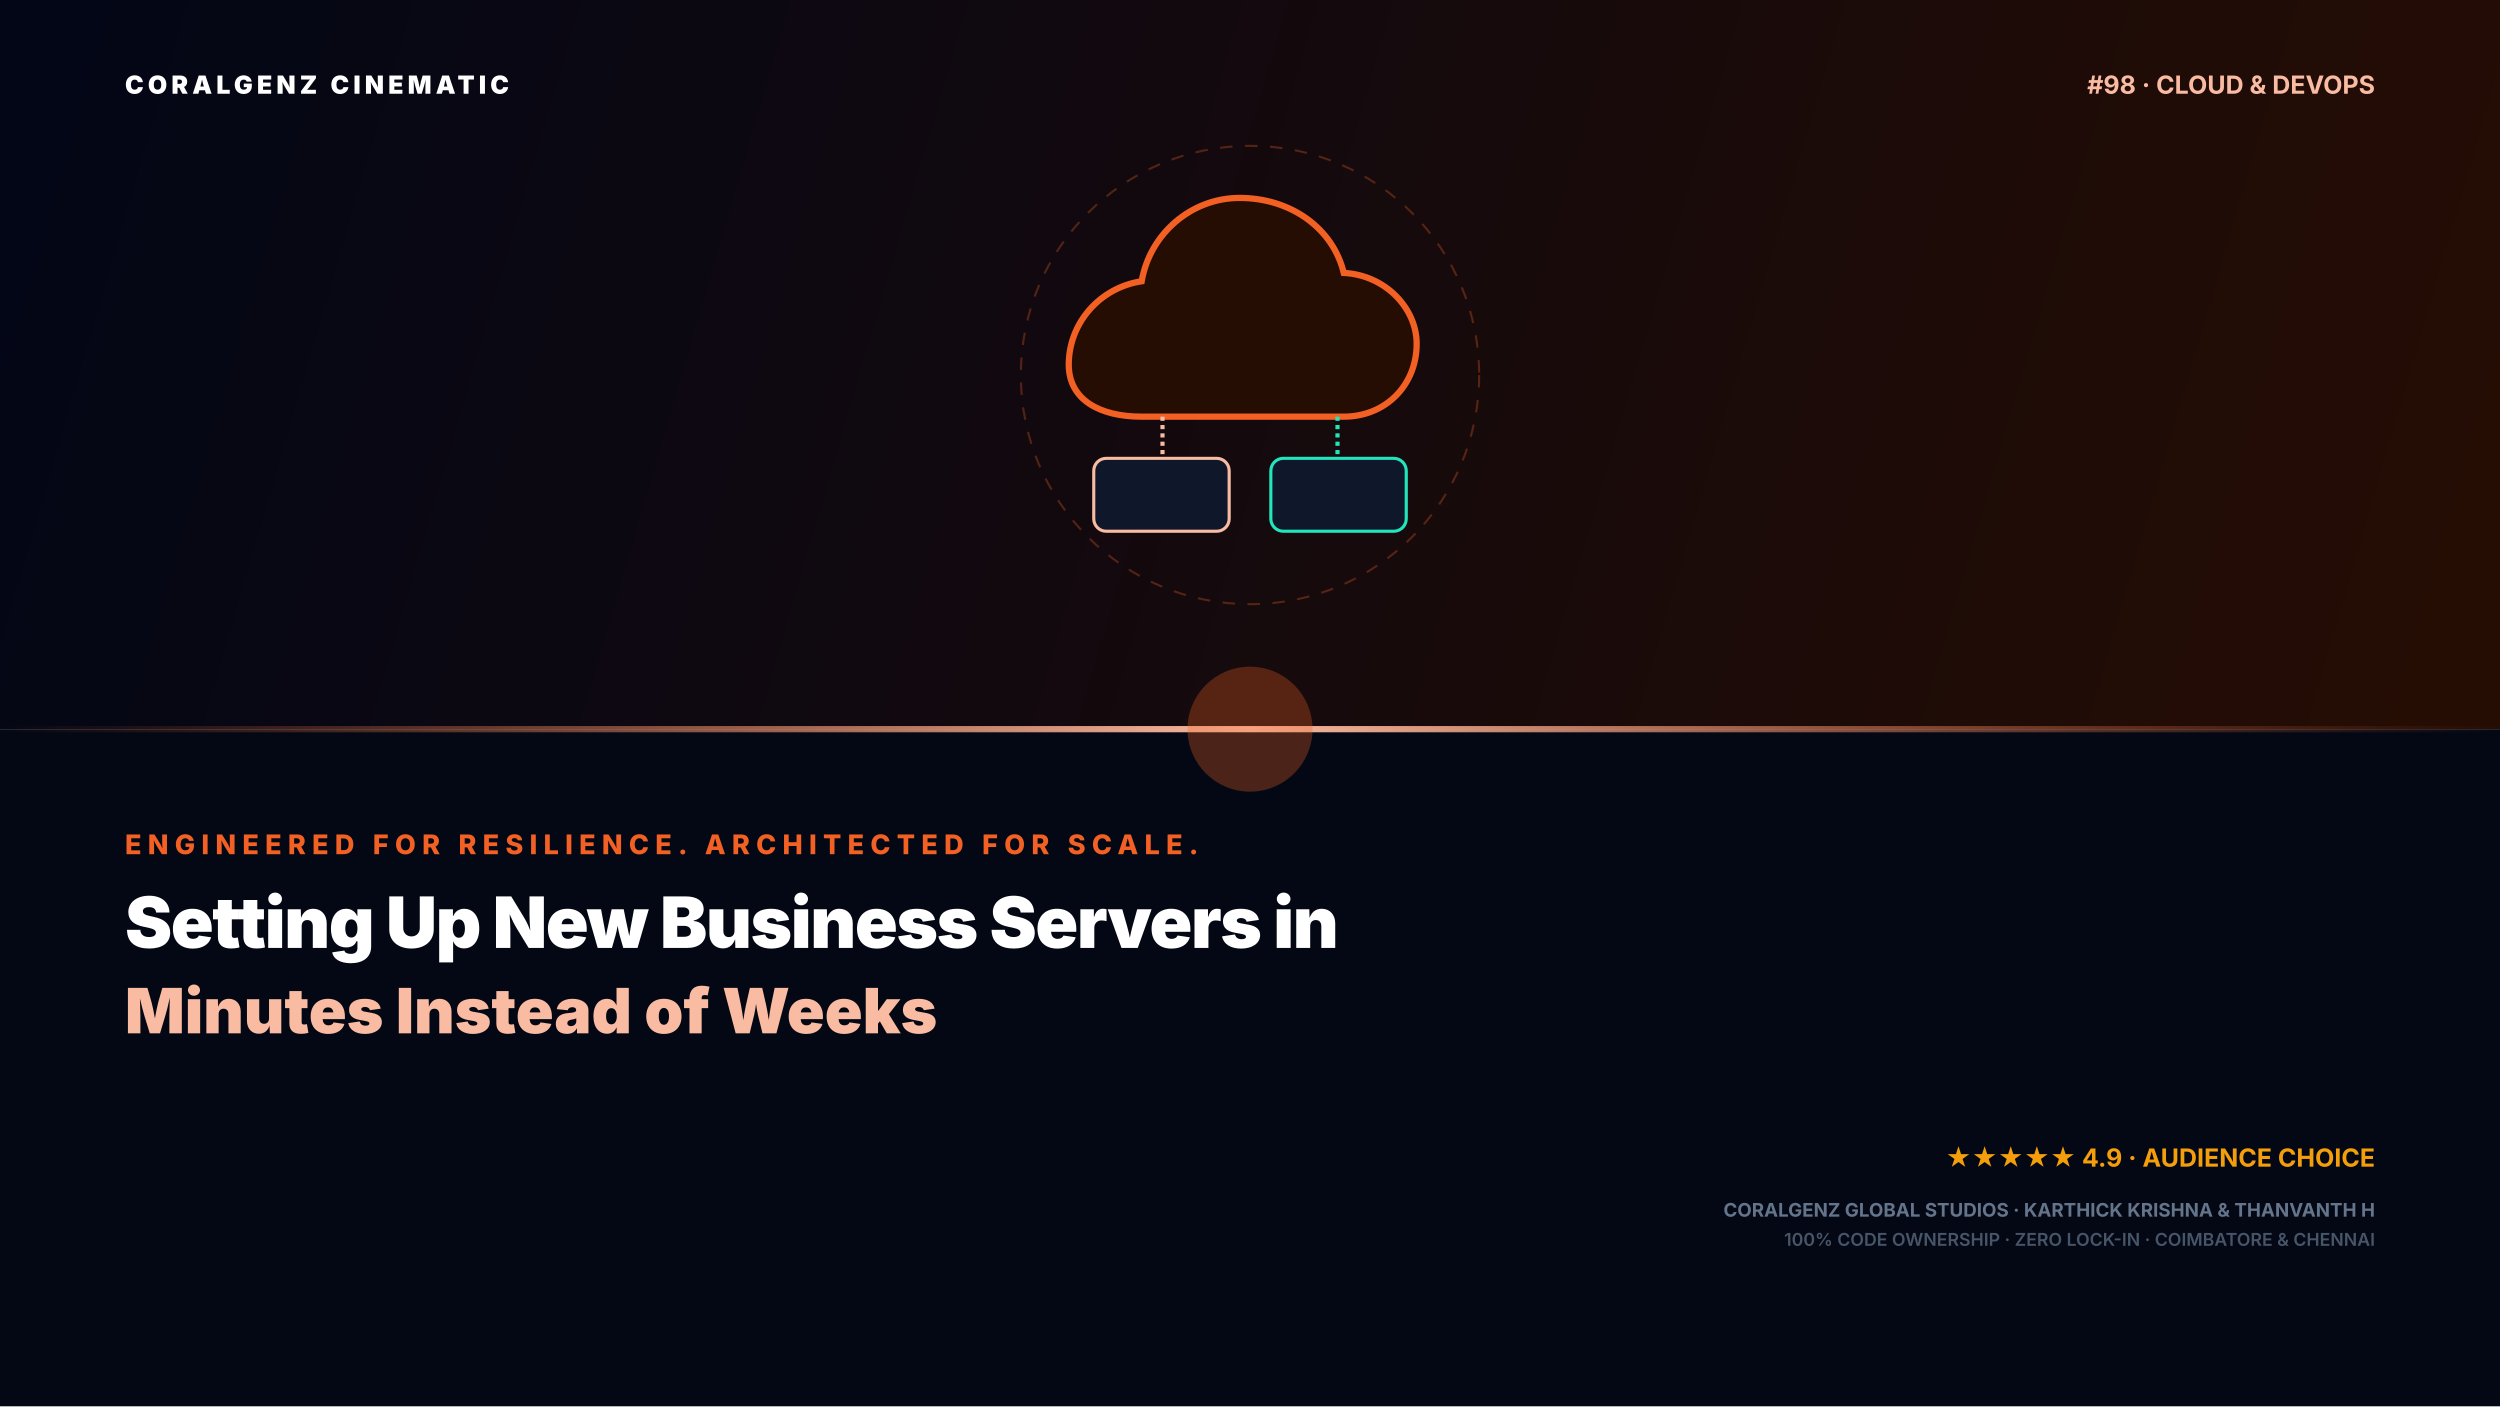
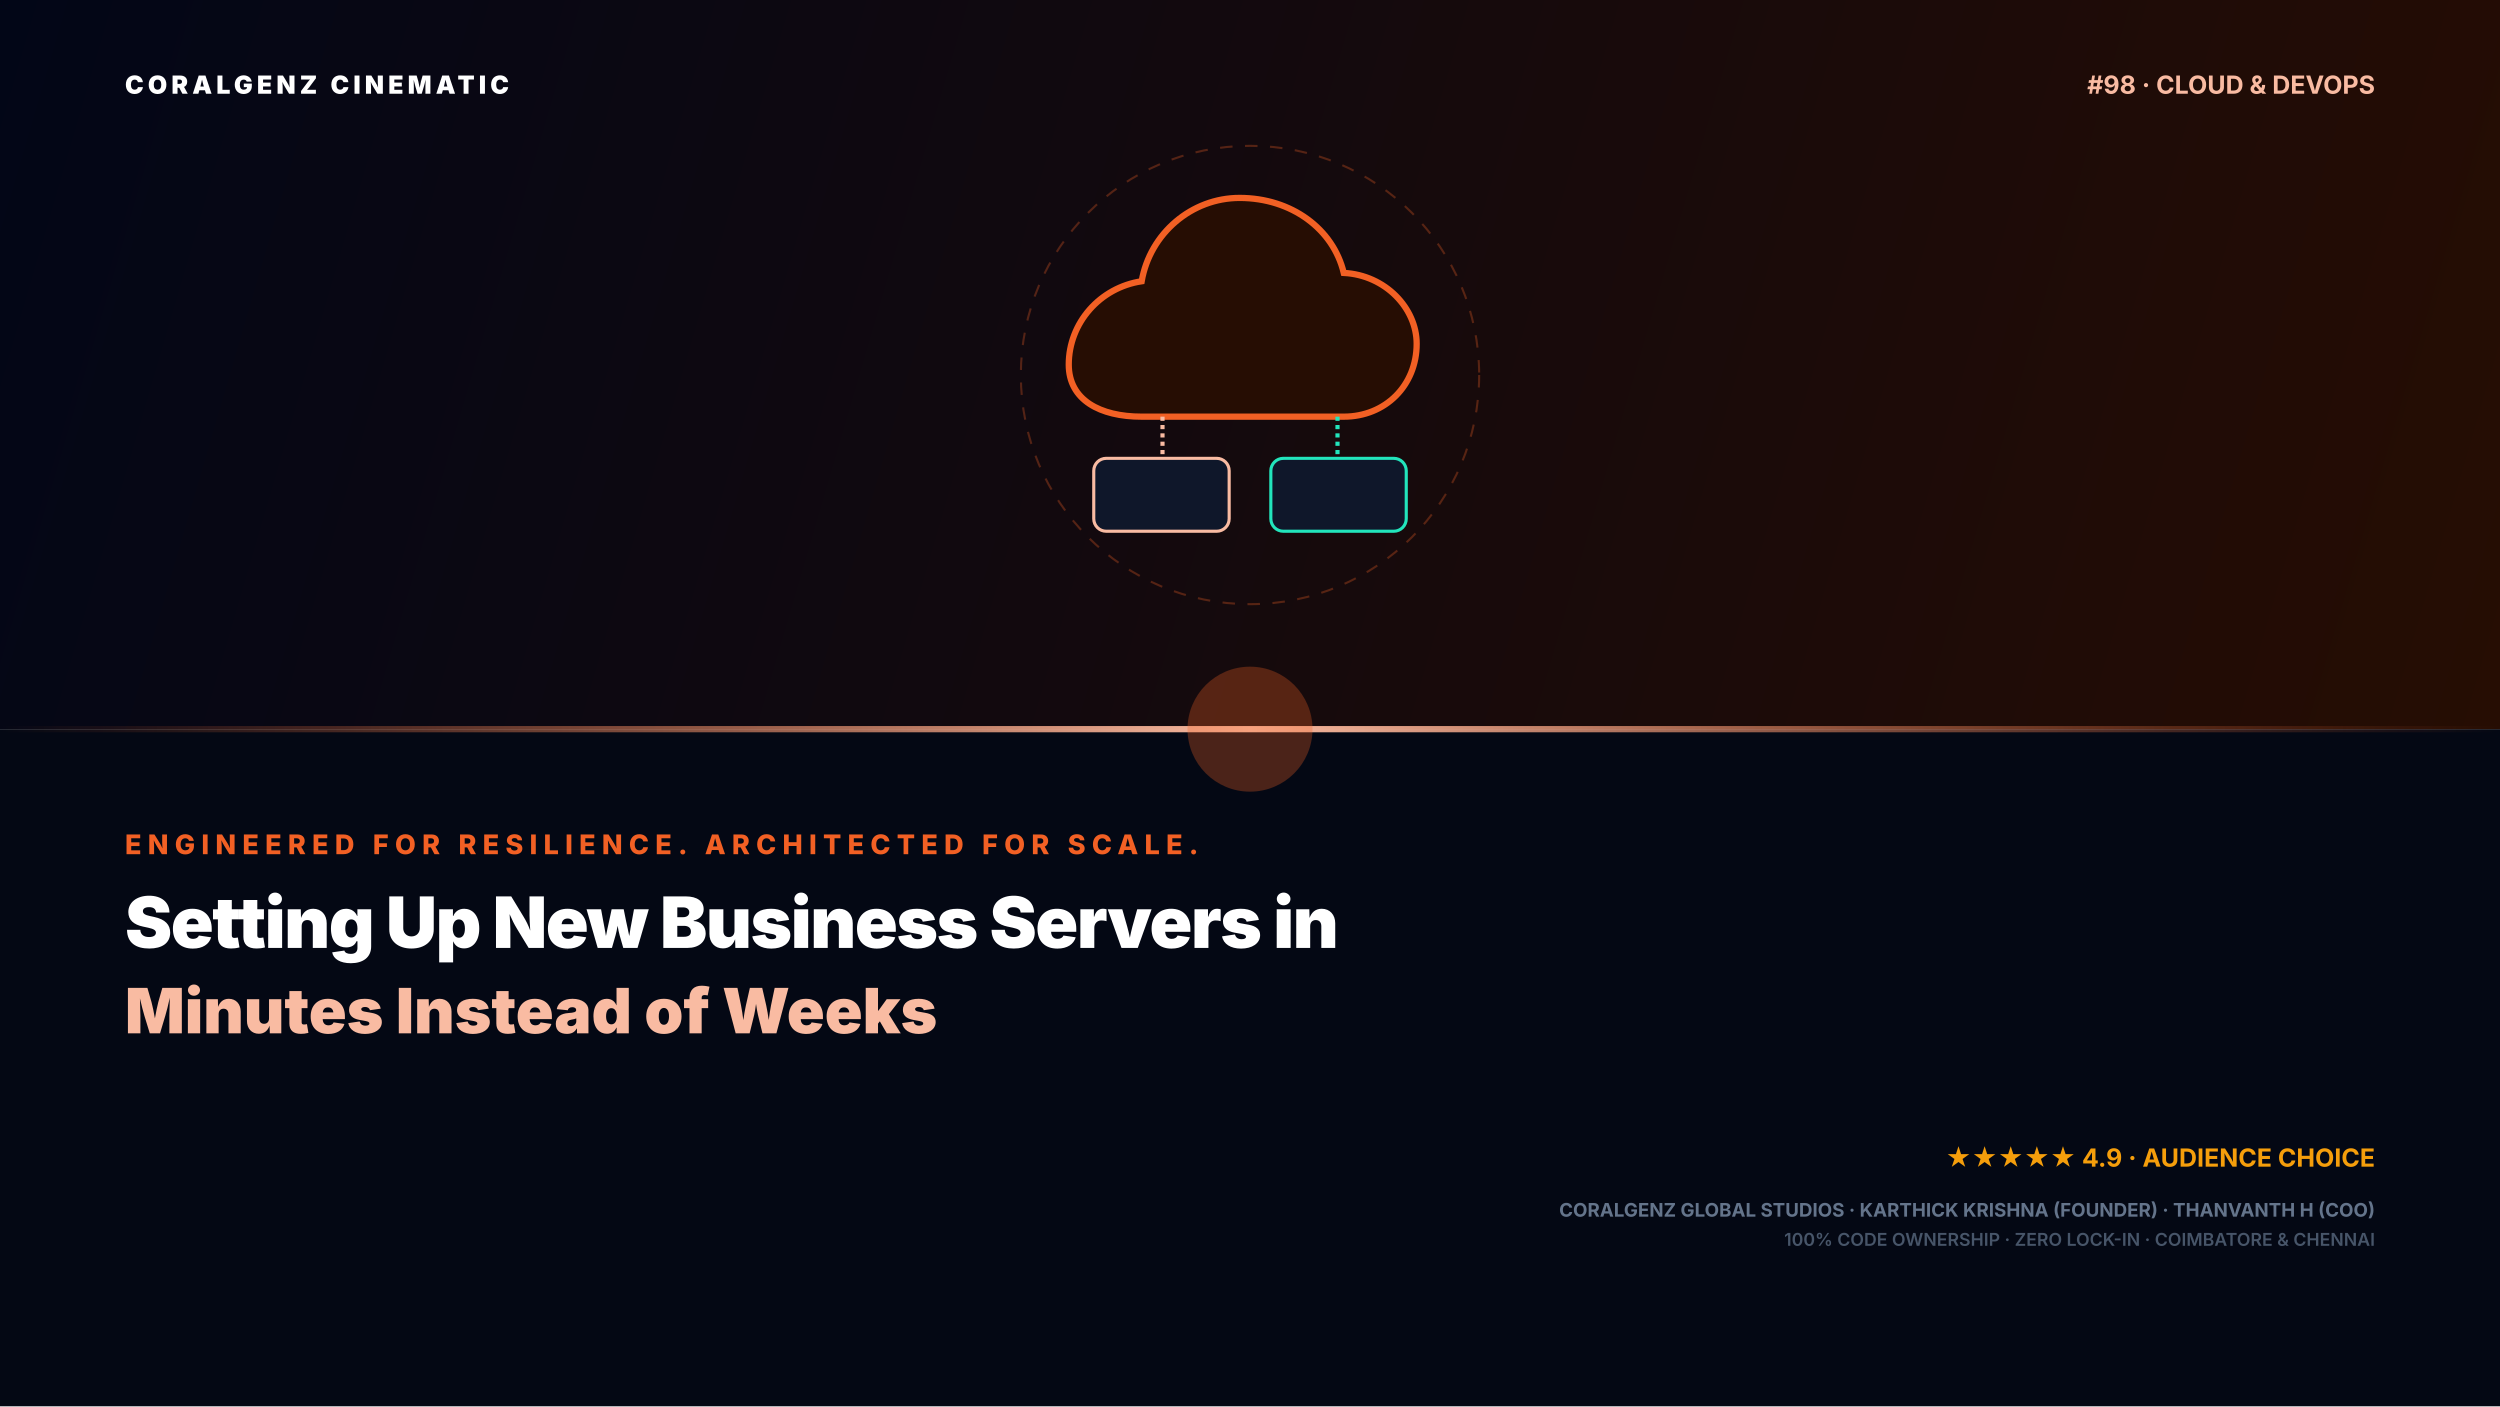
<svg xmlns="http://www.w3.org/2000/svg" width="1200" height="675" viewBox="0 0 1200 675" fill="none">
  <defs>
    <linearGradient id="bg-top-98" x1="0" y1="0" x2="1200" y2="350" gradientUnits="userSpaceOnUse">
      <stop stop-color="#020617" />
      <stop offset="1" stop-color="#260d03" />
    </linearGradient>
    <linearGradient id="horiz-98" x1="0" y1="350" x2="1200" y2="350" gradientUnits="userSpaceOnUse">
      <stop stop-color="#f26024" stop-opacity="0" />
      <stop offset="0.5" stop-color="#f9bba2" stop-opacity="1" />
      <stop offset="1" stop-color="#f26024" stop-opacity="0" />
    </linearGradient>
  </defs>
  <rect width="1200" height="350" fill="url(#bg-top-98)" />
  <rect y="350" width="1200" height="325" fill="#040814" />
  <line x1="0" y1="350" x2="1200" y2="350" stroke="url(#horiz-98)" stroke-width="3" />
  <circle cx="600" cy="350" r="30" fill="#f26024" opacity="0.3" />
  <g transform="translate(600, 180)">
    <path d="M -45 20 H 45 C 65 20 80 5 80 -15 C 80 -32 65 -48 45 -49 C 40 -70 20 -85 -5 -85 C -28 -85 -48 -68 -52 -45 C -72 -42 -87 -25 -87 -5 C -87 12 -72 20 -52 20 H -45 Z" fill="#260d03" stroke="#f26024" stroke-width="3" />
    <rect x="-75" y="40" width="65" height="35" rx="6" fill="#0f172a" stroke="#f9bba2" stroke-width="1.5" />
    <rect x="10" y="40" width="65" height="35" rx="6" fill="#0f172a" stroke="#22e5bc" stroke-width="1.5" />
    <line x1="-42" y1="20" x2="-42" y2="40" stroke="#f9bba2" stroke-width="2" stroke-dasharray="2 2" />
    <line x1="42" y1="20" x2="42" y2="40" stroke="#22e5bc" stroke-width="2" stroke-dasharray="2 2" />
    <circle cx="0" cy="0" r="110" stroke="#f26024" stroke-width="1" stroke-dasharray="6 6" opacity="0.3" />
  </g>
  <g transform="translate(60, 45)">
    <text x="0" y="0" font-family="'Inter', sans-serif" font-size="12" font-weight="900" fill="#ffffff" letter-spacing="2">CORALGENZ CINEMATIC</text>
    <text x="1080" y="0" font-family="'Inter', monospace" font-size="12" font-weight="700" fill="#f9bba2" text-anchor="end">#98 · CLOUD &amp; DEVOPS</text>
  </g>
  <g transform="translate(60, 410)">
    <text x="0" y="0" font-family="'Inter', sans-serif" font-size="13" font-weight="800" fill="#f26024" letter-spacing="3">ENGINEERED FOR RESILIENCE. ARCHITECTED FOR SCALE.</text>
    <text x="0" y="45" font-family="'Satoshi', 'Inter', sans-serif" font-size="34" font-weight="900" fill="#ffffff" letter-spacing="-0.02em">Setting Up New Business Servers in</text>
    <text x="0" y="86" font-family="'Satoshi', 'Inter', sans-serif" font-size="30" font-weight="900" fill="#f9bba2">Minutes Instead of Weeks</text>
  </g>
  <g transform="translate(1140, 560)">
    <text x="0" y="0" font-family="'Inter', sans-serif" font-size="12" font-weight="700" fill="#f59e0b" text-anchor="end">★★★★★ 4.9 · AUDIENCE CHOICE</text>
-     <text x="0" y="24" font-family="'Inter', sans-serif" font-size="9" font-weight="700" fill="#64748b" text-anchor="end">CORALGENZ GLOBAL STUDIOS · KARTHICK KRISHNA &amp; THANVANTH H</text>
+     <text x="0" y="24" font-family="'Inter', sans-serif" font-size="9" font-weight="700" fill="#64748b" text-anchor="end">CORALGENZ GLOBAL STUDIOS · KARTHICK KRISHNA (FOUNDER) · THANVANTH H (COO)</text>
    <text x="0" y="38" font-family="'Inter', sans-serif" font-size="8.5" font-weight="600" fill="#475569" text-anchor="end">100% CODE OWNERSHIP · ZERO LOCK-IN · COIMBATORE &amp; CHENNAI</text>
  </g>
</svg>
